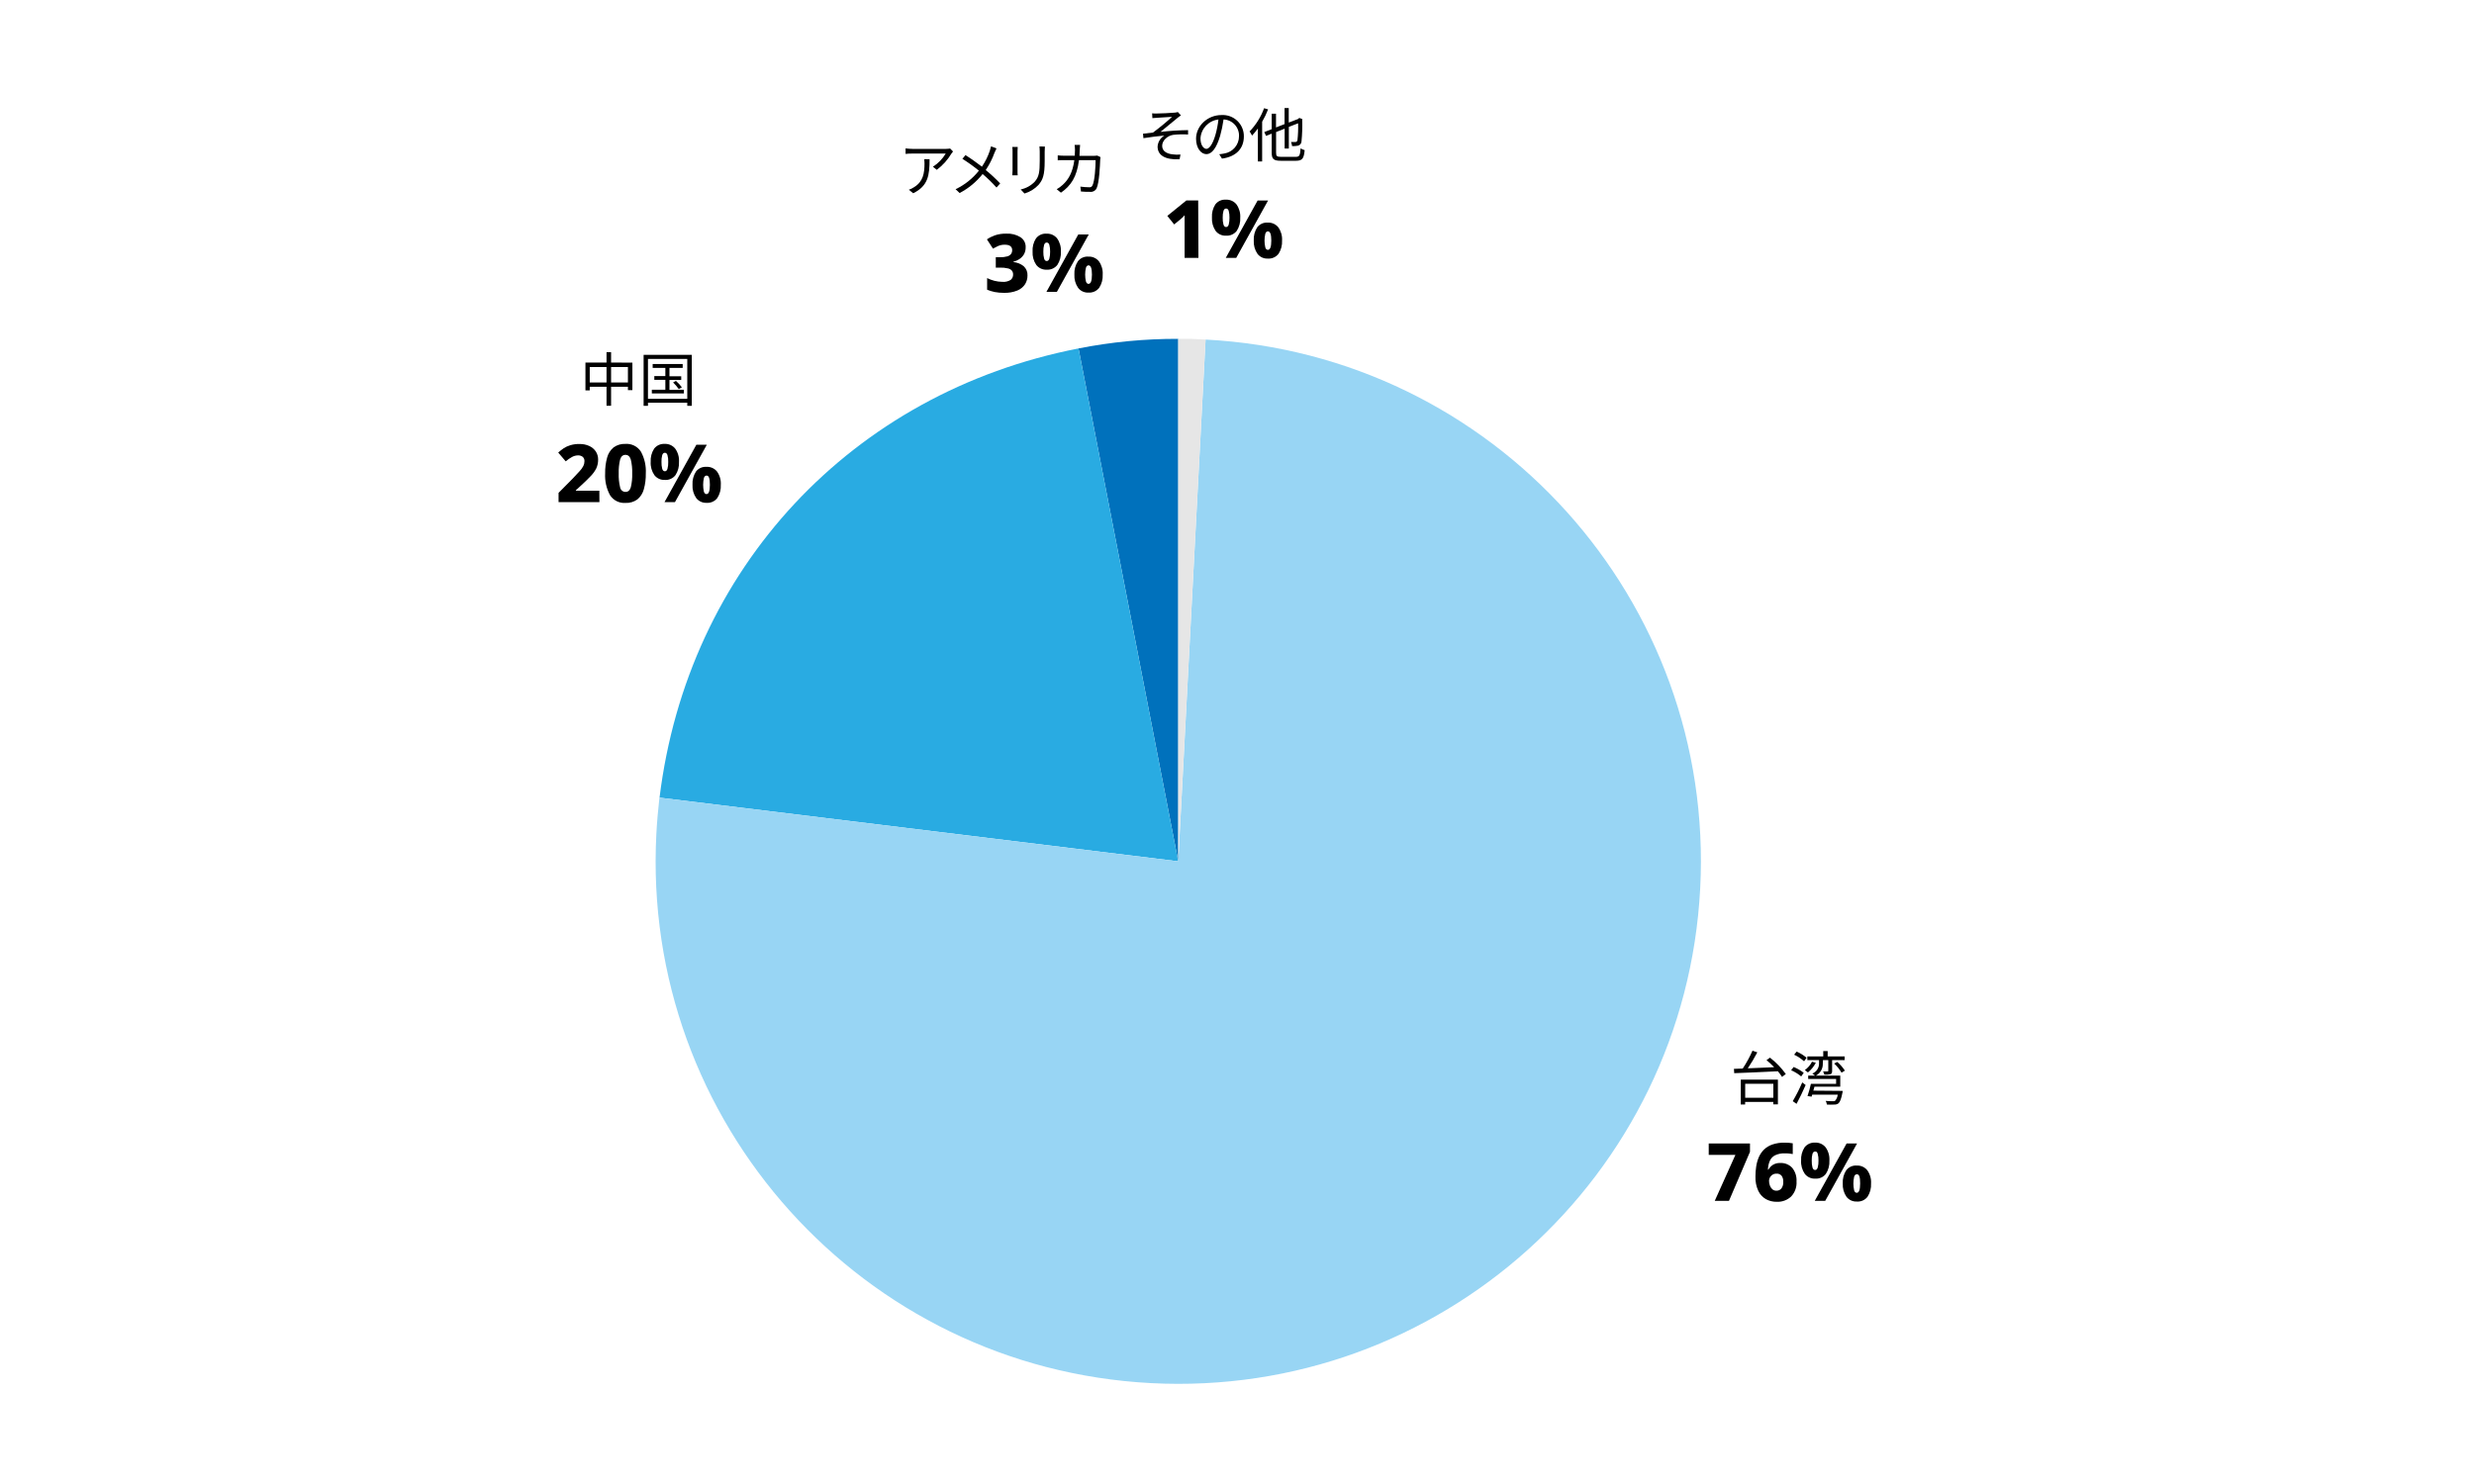
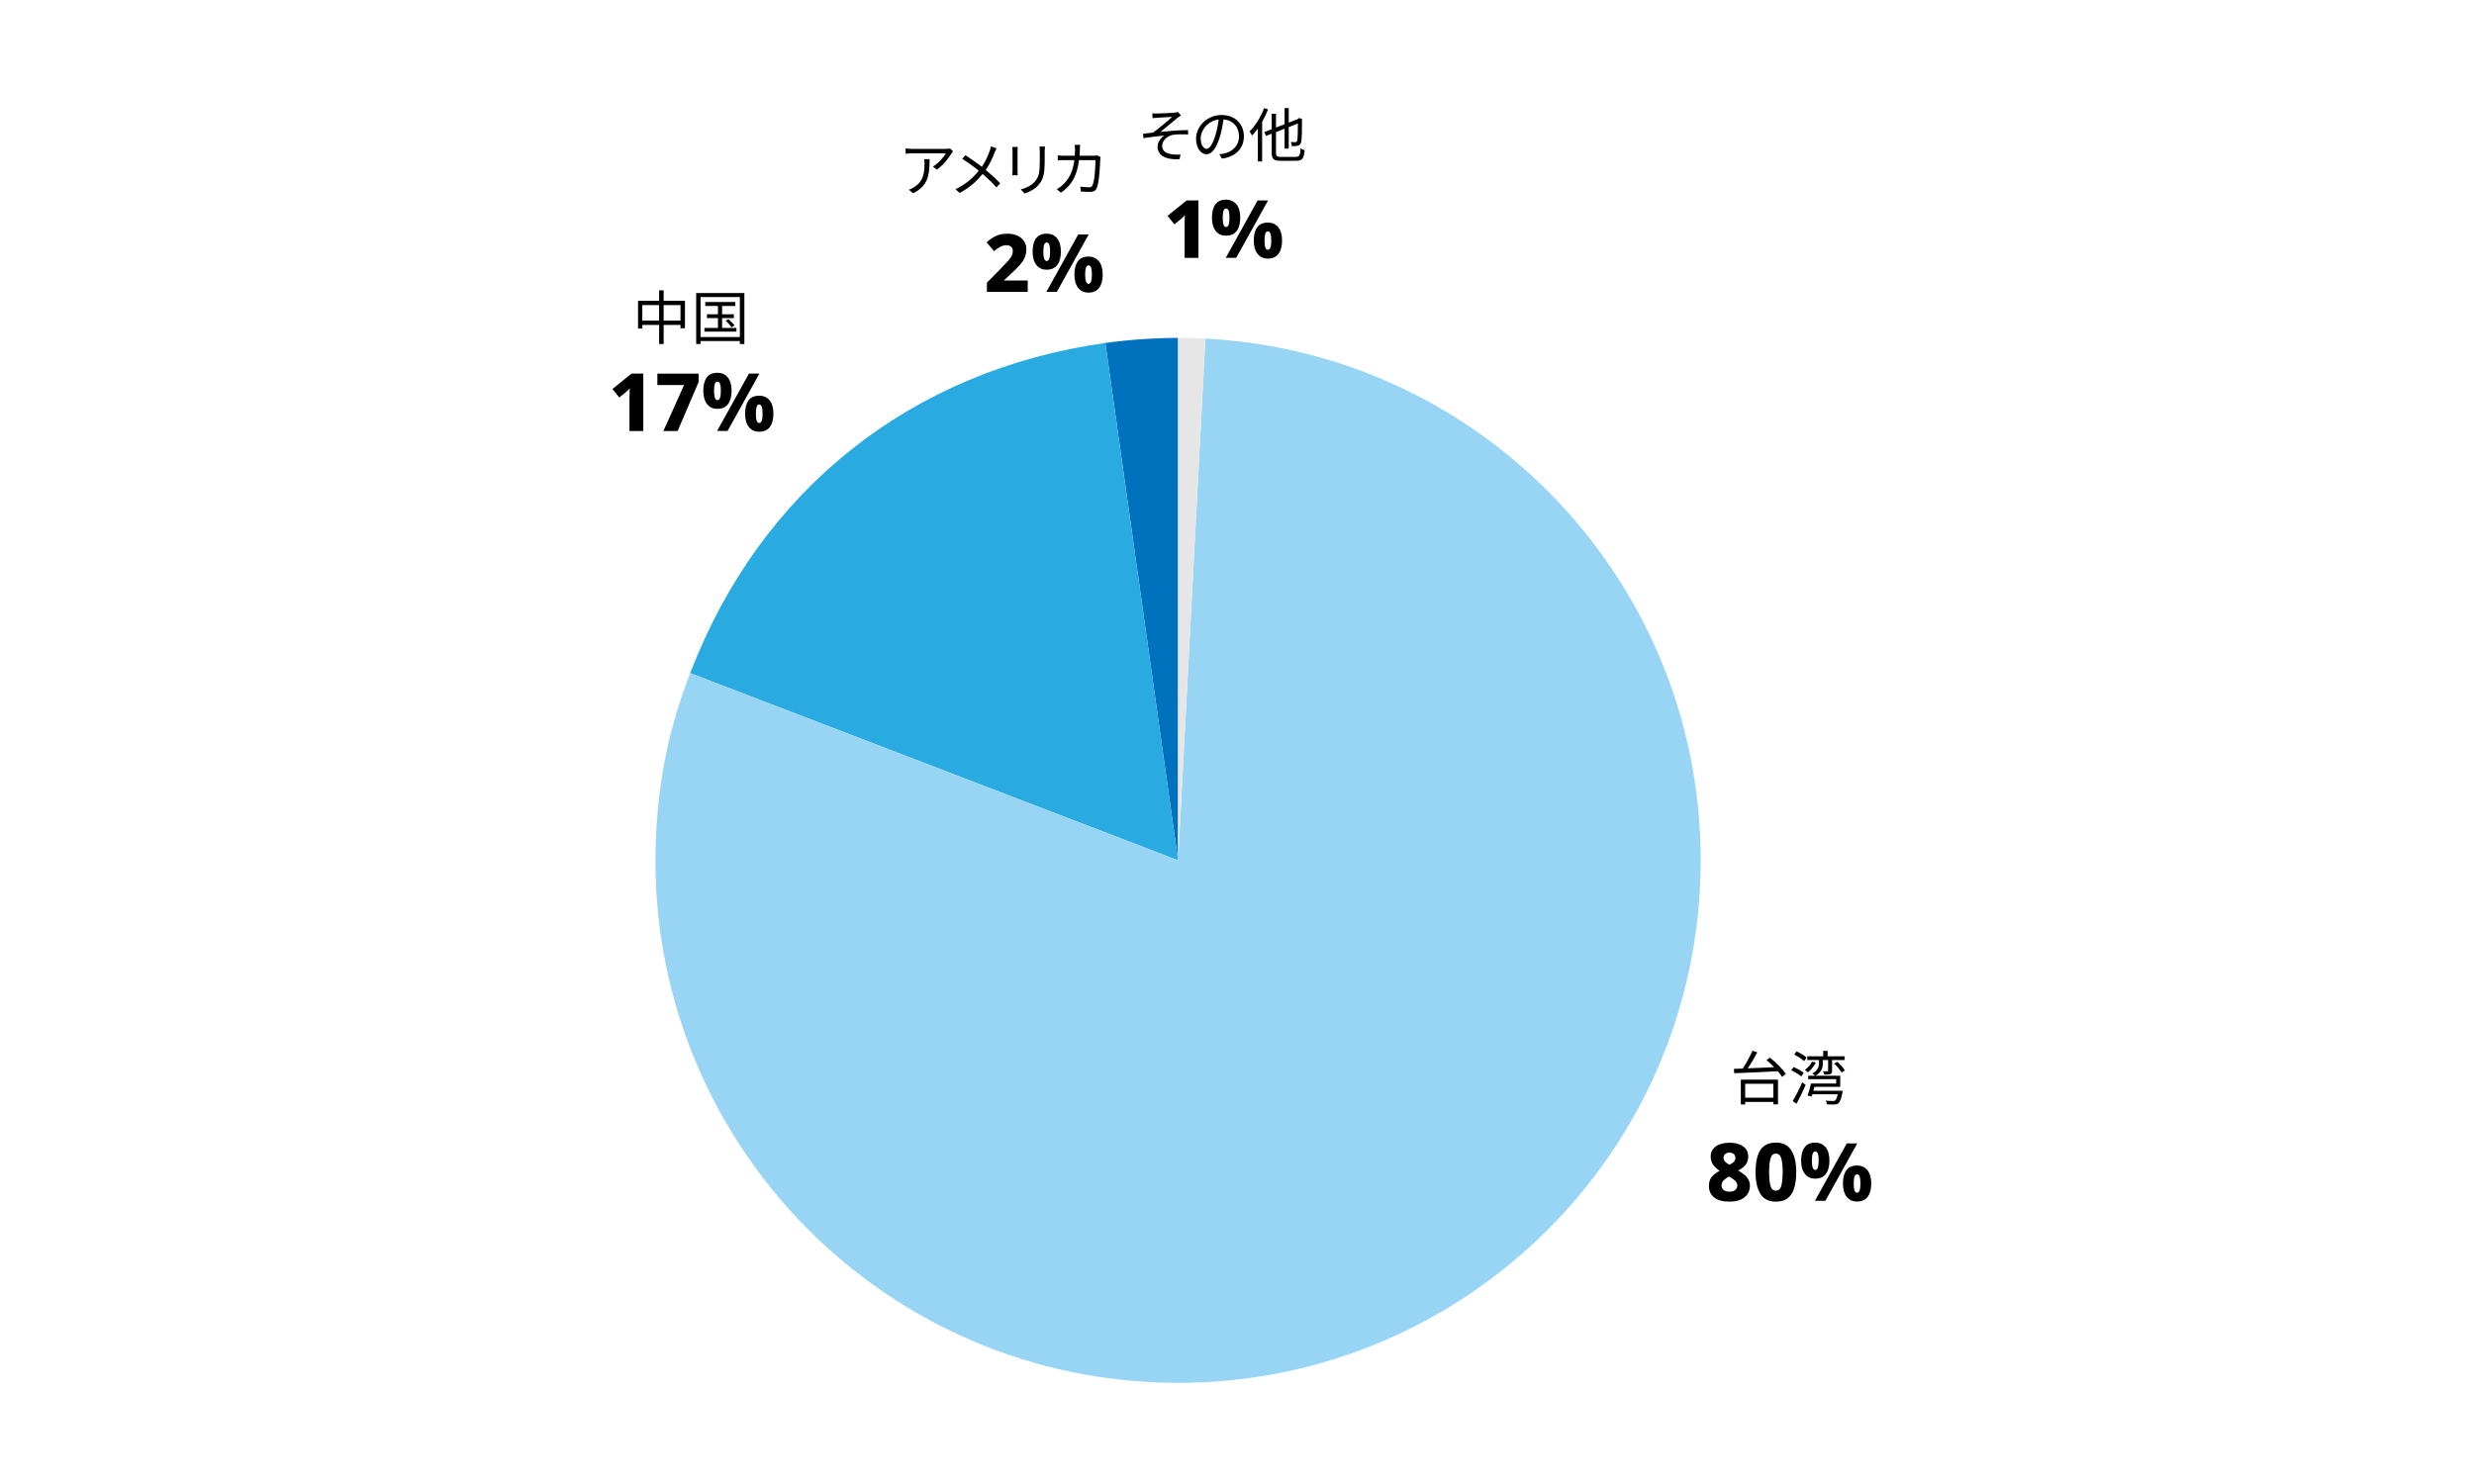
<svg xmlns="http://www.w3.org/2000/svg" viewBox="0 0 800 480">
  <defs>
-     <style>.a{fill:#0071bc;}.b{fill:#29abe2;}.c{fill:#98d5f4;}.d{fill:#e6e6e6;}</style>
+     <style>.cls-1{fill:#0071bc;}.cls-2{fill:#e6e6e6;}.cls-3{fill:#98d5f4;}.cls-4{fill:#29abe2;}</style>
  </defs>
-   <path class="a" d="M381,278.59,348.75,112.7A164,164,0,0,1,381,109.6Z" />
-   <path class="b" d="M381,278.59,213.27,258c9.09-74.11,62.19-131,135.48-145.3Z" />
-   <path class="c" d="M381,278.59l8.84-168.76a169,169,0,1,1-177.6,159.92c.19-3.73.57-8.05,1-11.75Z" />
-   <path class="d" d="M381,278.59v-169c3.73,0,5.12,0,8.84.23Z" />
-   <path d="M387.53,83.41h-4.47v-10c0-.23,0-.56,0-1s0-.93,0-1.43,0-1,0-1.36a5.92,5.92,0,0,1-.57.61c-.25.24-.47.44-.68.62l-2.13,1.74-2.21-2.76,6.16-5h3.82Z" />
-   <path d="M396.42,64.58a4.12,4.12,0,0,1,3.41,1.53,6.68,6.68,0,0,1,1.22,4.27,7.15,7.15,0,0,1-1.14,4.31,4.07,4.07,0,0,1-3.49,1.54,4,4,0,0,1-3.33-1.54,6.94,6.94,0,0,1-1.19-4.31A7.06,7.06,0,0,1,393,66.11,3.93,3.93,0,0,1,396.42,64.58Zm.05,2.87c-.39,0-.68.25-.84.75a7.31,7.31,0,0,0-.25,2.21,7.67,7.67,0,0,0,.25,2.24c.16.52.45.78.84.78s.69-.26.85-.78a8,8,0,0,0,.25-2.24,7.65,7.65,0,0,0-.25-2.21C397.16,67.7,396.87,67.45,396.47,67.45Zm13.58-2.6-10.3,18.56h-3.38l10.3-18.56ZM409.94,72a4.12,4.12,0,0,1,3.41,1.52,6.68,6.68,0,0,1,1.22,4.27,7.17,7.17,0,0,1-1.14,4.31,4.07,4.07,0,0,1-3.49,1.54,3.94,3.94,0,0,1-3.32-1.54,6.9,6.9,0,0,1-1.2-4.31,7.06,7.06,0,0,1,1.12-4.27A3.92,3.92,0,0,1,409.94,72Zm.06,2.83c-.4,0-.69.26-.85.78a9.89,9.89,0,0,0,0,4.42c.16.52.45.78.85.78.72,0,1.09-1,1.09-3S410.72,74.83,410,74.83Z" />
-   <path d="M193.83,162.41H180.62v-3l4.6-4.65c.94-1,1.68-1.77,2.24-2.4a7.61,7.61,0,0,0,1.18-1.65,3.43,3.43,0,0,0,.35-1.52,1.73,1.73,0,0,0-.58-1.44,2.37,2.37,0,0,0-1.47-.46,4.15,4.15,0,0,0-1.94.5,11.77,11.77,0,0,0-2.07,1.43l-2.42-2.84a17.73,17.73,0,0,1,1.72-1.36,8,8,0,0,1,2.15-1,9.55,9.55,0,0,1,3-.41,7.33,7.33,0,0,1,3.23.67,5.09,5.09,0,0,1,2.08,1.79,4.74,4.74,0,0,1,.72,2.59,6.7,6.7,0,0,1-.59,2.83A10.06,10.06,0,0,1,191,154c-.78.83-1.74,1.76-2.86,2.8l-1.93,1.77v.16h7.6Z" />
-   <path d="M208.83,153.13a17.84,17.84,0,0,1-.64,5.12,6.39,6.39,0,0,1-2.08,3.28,6.05,6.05,0,0,1-3.86,1.14,5.47,5.47,0,0,1-5-2.52,13.33,13.33,0,0,1-1.57-7,18,18,0,0,1,.64-5.14,6.38,6.38,0,0,1,2.08-3.29,6.05,6.05,0,0,1,3.86-1.14,5.47,5.47,0,0,1,5,2.52A13.19,13.19,0,0,1,208.83,153.13Zm-8.76,0a16.6,16.6,0,0,0,.45,4.48,1.77,1.77,0,0,0,1.73,1.5c.85,0,1.42-.5,1.73-1.5a16.6,16.6,0,0,0,.45-4.48,16.89,16.89,0,0,0-.45-4.49c-.31-1-.88-1.52-1.73-1.52s-1.43.51-1.73,1.52A16.89,16.89,0,0,0,200.07,153.13Z" />
-   <path d="M214.94,143.58a4.1,4.1,0,0,1,3.4,1.53,6.62,6.62,0,0,1,1.22,4.27,7.15,7.15,0,0,1-1.14,4.31,4,4,0,0,1-3.48,1.54,4,4,0,0,1-3.33-1.54,6.88,6.88,0,0,1-1.2-4.31,7.13,7.13,0,0,1,1.12-4.27A4,4,0,0,1,214.94,143.58Zm.05,2.87c-.4,0-.68.25-.85.75a7.71,7.71,0,0,0-.24,2.21,8.09,8.09,0,0,0,.24,2.24c.17.52.45.78.85.78s.68-.26.84-.78a7.67,7.67,0,0,0,.25-2.24,7.31,7.31,0,0,0-.25-2.21Q215.59,146.45,215,146.45Zm13.57-2.6-10.3,18.56h-3.38l10.3-18.56Zm-.1,7.15a4.1,4.1,0,0,1,3.4,1.52,6.62,6.62,0,0,1,1.22,4.27,7.17,7.17,0,0,1-1.14,4.31,4,4,0,0,1-3.48,1.54,4,4,0,0,1-3.33-1.54,6.9,6.9,0,0,1-1.2-4.31,7.13,7.13,0,0,1,1.12-4.27A3.94,3.94,0,0,1,228.46,151Zm0,2.83c-.4,0-.68.26-.85.78a10.3,10.3,0,0,0,0,4.42c.17.52.45.78.85.78.73,0,1.09-1,1.09-3S229.24,153.83,228.51,153.83Z" />
-   <path d="M331.66,80a4.42,4.42,0,0,1-.54,2.24,4.83,4.83,0,0,1-1.47,1.55,6.91,6.91,0,0,1-2,.89v.08a6.1,6.1,0,0,1,3.4,1.37,3.79,3.79,0,0,1,1.2,3,5.19,5.19,0,0,1-.81,2.84,5.48,5.48,0,0,1-2.48,2,10.68,10.68,0,0,1-4.33.75,15.26,15.26,0,0,1-2.95-.26,13.93,13.93,0,0,1-2.48-.75V89.94a11.07,11.07,0,0,0,4.89,1.22,4.37,4.37,0,0,0,2.74-.64,2.16,2.16,0,0,0,.77-1.75,2,2,0,0,0-.37-1.2,2.28,2.28,0,0,0-1.29-.75,9.63,9.63,0,0,0-2.58-.26H322V83.2h1.3a8.17,8.17,0,0,0,2.45-.28,2.32,2.32,0,0,0,1.21-.8,2,2,0,0,0,.35-1.15c0-1.22-.8-1.82-2.39-1.82a5.22,5.22,0,0,0-2.28.47,17.3,17.3,0,0,0-1.55.8l-1.95-3a11.1,11.1,0,0,1,2.6-1.31,10.91,10.91,0,0,1,3.7-.54A7.9,7.9,0,0,1,330,76.73,3.68,3.68,0,0,1,331.66,80Z" />
-   <path d="M338.42,75.58a4.12,4.12,0,0,1,3.41,1.53,6.68,6.68,0,0,1,1.22,4.27,7.15,7.15,0,0,1-1.14,4.31,4.07,4.07,0,0,1-3.49,1.54,4,4,0,0,1-3.33-1.54,6.94,6.94,0,0,1-1.19-4.31A7.06,7.06,0,0,1,335,77.11,3.93,3.93,0,0,1,338.42,75.58Zm.05,2.87c-.39,0-.68.25-.84.75a7.31,7.31,0,0,0-.25,2.21,7.67,7.67,0,0,0,.25,2.24c.16.52.45.78.84.78s.69-.26.85-.78a8,8,0,0,0,.25-2.24,7.65,7.65,0,0,0-.25-2.21C339.16,78.7,338.87,78.45,338.47,78.45Zm13.58-2.6-10.3,18.56h-3.38l10.3-18.56ZM351.94,83a4.12,4.12,0,0,1,3.41,1.52,6.68,6.68,0,0,1,1.22,4.27,7.17,7.17,0,0,1-1.14,4.31,4.07,4.07,0,0,1-3.49,1.54,3.94,3.94,0,0,1-3.32-1.54,6.9,6.9,0,0,1-1.2-4.31,7.06,7.06,0,0,1,1.12-4.27A3.92,3.92,0,0,1,351.94,83Zm.06,2.83c-.4,0-.69.26-.85.78a9.89,9.89,0,0,0,0,4.42c.16.52.45.78.85.78.72,0,1.09-1,1.09-3S352.72,85.83,352,85.83Z" />
-   <path d="M554.49,388.41l6.68-14.87h-8.63v-3.69h13.34v2.7l-6.79,15.86Z" />
-   <path d="M567.65,380.53a21.13,21.13,0,0,1,.23-3.17,12.47,12.47,0,0,1,.82-3,7.87,7.87,0,0,1,1.65-2.47,7.32,7.32,0,0,1,2.73-1.69,11.77,11.77,0,0,1,4.06-.61c.36,0,.8,0,1.31.05a10.16,10.16,0,0,1,1.26.16v3.48c-.35-.07-.72-.12-1.13-.17s-.86-.06-1.37-.06a6.84,6.84,0,0,0-3.27.65,3.75,3.75,0,0,0-1.68,1.84,8.08,8.08,0,0,0-.58,2.79h.15a4.66,4.66,0,0,1,1.43-1.54,4.25,4.25,0,0,1,2.42-.62,4.92,4.92,0,0,1,3.85,1.56,6.36,6.36,0,0,1,1.4,4.39A6.47,6.47,0,0,1,579.2,387a6.33,6.33,0,0,1-4.69,1.72,7,7,0,0,1-3.5-.87,6.05,6.05,0,0,1-2.45-2.68A10.11,10.11,0,0,1,567.65,380.53Zm6.78,4.6a2,2,0,0,0,1.6-.7,3.3,3.3,0,0,0,.61-2.21,3.1,3.1,0,0,0-.52-1.9,1.93,1.93,0,0,0-1.64-.7,2.26,2.26,0,0,0-1.79.73,2.34,2.34,0,0,0-.65,1.59,4.54,4.54,0,0,0,.26,1.49,2.94,2.94,0,0,0,.79,1.22A1.93,1.93,0,0,0,574.43,385.13Z" />
-   <path d="M586.94,369.58a4.1,4.1,0,0,1,3.4,1.53,6.62,6.62,0,0,1,1.22,4.27,7.15,7.15,0,0,1-1.14,4.31,4,4,0,0,1-3.48,1.54,4,4,0,0,1-3.33-1.54,6.88,6.88,0,0,1-1.2-4.31,7.13,7.13,0,0,1,1.12-4.27A4,4,0,0,1,586.94,369.58Zm0,2.87c-.4,0-.68.25-.85.75a7.71,7.71,0,0,0-.24,2.21,8,8,0,0,0,.24,2.23c.17.53.45.79.85.79s.68-.26.84-.79a7.55,7.55,0,0,0,.25-2.23,7.31,7.31,0,0,0-.25-2.21Q587.59,372.45,587,372.45Zm13.57-2.6-10.3,18.56h-3.38l10.3-18.56Zm-.1,7.15a4.1,4.1,0,0,1,3.4,1.52,6.62,6.62,0,0,1,1.22,4.27,7.17,7.17,0,0,1-1.14,4.31,4,4,0,0,1-3.48,1.54,4,4,0,0,1-3.33-1.54,6.9,6.9,0,0,1-1.2-4.31,7.13,7.13,0,0,1,1.12-4.27A3.94,3.94,0,0,1,600.46,377Zm0,2.83c-.4,0-.68.26-.85.78a10.3,10.3,0,0,0,0,4.42c.17.52.45.78.85.78.73,0,1.09-1,1.09-3S601.24,379.83,600.51,379.83Z" />
-   <path d="M374.1,36.71c.82,0,4.7-.15,5.78-.28a5.31,5.31,0,0,0,1-.19l1,1.1a7.58,7.58,0,0,0-1,.7c-1.41,1.16-4.13,3.42-5.63,4.62a89.06,89.06,0,0,1,8.93-.57v1.42a27.32,27.32,0,0,0-4.77.1c-1.82.24-3.61,1.8-3.61,3.55s1.52,2.53,3.23,2.75a11.62,11.62,0,0,0,2.7.08l-.3,1.54c-4.6.19-7.11-1.25-7.11-4.14a4.47,4.47,0,0,1,2.19-3.54c-2,.17-4.52.48-6.77.84l-.13-1.44c1-.1,2.28-.27,3.23-.38A75.8,75.8,0,0,0,379,37.79c-.83.06-4.1.23-4.92.31l-1.44.11-.08-1.56A8.9,8.9,0,0,0,374.1,36.71Z" />
-   <path d="M394.26,49.88a13.14,13.14,0,0,0,1.62-.23,5.64,5.64,0,0,0,4.77-5.57,5.22,5.22,0,0,0-5-5.45A40.33,40.33,0,0,1,394.53,44c-1.16,3.86-2.66,5.86-4.41,5.86s-3.36-1.94-3.36-5c0-4.08,3.65-7.65,8.24-7.65a6.83,6.83,0,0,1,7.22,6.91c0,4-2.6,6.59-7.08,7.18ZM393,43.72a31,31,0,0,0,1-5.07,6.55,6.55,0,0,0-5.81,6.08c0,2.37,1.1,3.42,1.92,3.42S392.06,46.89,393,43.72Z" />
-   <path d="M410.05,35.38a28.32,28.32,0,0,1-1.92,4V52.23h-1.38V41.56a22.8,22.8,0,0,1-1.88,2.29,11.16,11.16,0,0,0-.8-1.33A21.32,21.32,0,0,0,408.76,35Zm9,15.35c1.16,0,1.35-.51,1.52-2.75a4.32,4.32,0,0,0,1.31.59c-.25,2.6-.69,3.43-2.78,3.43h-4.95c-2.25,0-2.93-.53-2.93-2.6V43.23l-1.84.72-.55-1.24,2.39-.93v-5h1.39v4.44l2.77-1.08V34.94h1.35v4.7l3-1.14.17-.16.25-.2,1,.4-.06.24a55.62,55.62,0,0,1-.23,6.95,1.48,1.48,0,0,1-1.13,1.39,8.09,8.09,0,0,1-1.92.13,4.21,4.21,0,0,0-.35-1.33c.52,0,1.2,0,1.45,0s.53-.07.64-.57a37.88,37.88,0,0,0,.21-5.47l-3,1.16v7h-1.35V41.61l-2.77,1.1V49.4c0,1.08.24,1.33,1.57,1.33Z" />
-   <path d="M204.49,117.29v8.89h-1.44V125.1H197.6v6.15h-1.47V125.1H190.7v1.17h-1.39v-9h6.82v-3.38h1.47v3.38Zm-8.36,6.42v-5H190.7v5Zm6.92,0v-5H197.6v5Z" />
-   <path d="M223.7,114.78v16.49h-1.46v-1H209.53v1h-1.41V114.78ZM222.24,129V116.09H209.53V129Zm-1.1-2.95v1.2H210.78v-1.2h4.37v-3.19h-3.57v-1.21h3.57V119h-4.1v-1.27h9.71V119h-4.28v2.7h3.8v1.21h-3.8v3.19Zm-2.57-2.84a11.66,11.66,0,0,1,1.92,2.07l-1,.57a13.64,13.64,0,0,0-1.84-2.15Z" />
-   <path d="M308.17,49c-.14.19-.38.48-.52.69a18.26,18.26,0,0,1-4.73,5.24l-1.25-1a12.84,12.84,0,0,0,4.14-4.26H295c-.7,0-1.41,0-2.17.11V48a19.26,19.26,0,0,0,2.17.16h10.91a9,9,0,0,0,1.33-.12Zm-7.58,2.51c0,5.15-.46,8.63-5.3,11l-1.39-1.14a7,7,0,0,0,1.69-.84c2.94-1.8,3.36-4.52,3.36-7.69a13.1,13.1,0,0,0-.07-1.37Z" />
-   <path d="M322.23,48a14.48,14.48,0,0,0-.63,1.38A25.61,25.61,0,0,1,318.75,55a51.91,51.91,0,0,1,4.67,4.33l-1.19,1.33a42.15,42.15,0,0,0-4.49-4.37,23.22,23.22,0,0,1-7.43,6.14L309,61.2a21.18,21.18,0,0,0,7.54-6,54.64,54.64,0,0,0-5.34-3.83l1-1.2c1.61,1,3.82,2.58,5.32,3.74a21.73,21.73,0,0,0,2.56-5.17,11.44,11.44,0,0,0,.38-1.4Z" />
-   <path d="M329.09,47.54c0,.36-.06.91-.06,1.37v6.34c0,.48,0,1.1.06,1.45h-1.75c0-.29.08-.9.08-1.47V48.91c0-.34,0-1-.08-1.37Zm8.79-.13c0,.45-.07,1-.07,1.63v3.08c0,4.56-.61,6.06-2,7.69a10.18,10.18,0,0,1-4.52,2.78l-1.24-1.31a8.75,8.75,0,0,0,4.56-2.53c1.37-1.58,1.6-3.12,1.6-6.71V49c0-.63-.06-1.18-.1-1.63Z" />
-   <path d="M355.86,50.81a5.58,5.58,0,0,0-.1.93c-.07,1.82-.3,7.35-1.16,9.17a2,2,0,0,1-2,1.14c-1,0-2.07,0-3.06-.11l-.19-1.58a21.83,21.83,0,0,0,2.83.21,1,1,0,0,0,1.1-.62c.73-1.45,1-6.12,1-8.15H348.9c-.68,5.45-2.66,8.34-5.83,10.52L341.7,61.2a9.72,9.72,0,0,0,1.94-1.41c1.88-1.71,3.25-4.08,3.76-8h-3.19a21.66,21.66,0,0,0-2.18.07V50.26a21.38,21.38,0,0,0,2.16.11h3.35c0-.61.07-1.25.07-1.94a12.45,12.45,0,0,0-.13-1.57h1.78c-.05.43-.09,1.1-.11,1.55,0,.69-.06,1.33-.09,2h4.52a7.58,7.58,0,0,0,1.21-.09Z" />
-   <path d="M572.33,342.09a25.56,25.56,0,0,1,5.13,5.3l-1.22.93a15.67,15.67,0,0,0-1.34-1.82c-5.17.28-10.64.47-14.12.62l-.09-1.4,2.85-.1a39.82,39.82,0,0,0,3.15-5.77l1.56.53a52.21,52.21,0,0,1-3.08,5.17l8.53-.36a32.72,32.72,0,0,0-2.47-2.3Zm-9.42,7.12h12v8h-1.5v-.79h-9.1v.83h-1.42Zm1.42,1.33v4.53h9.1v-4.53Z" />
-   <path d="M582.44,348.17a13.55,13.55,0,0,0-3.25-2l.8-1.05a13.79,13.79,0,0,1,3.27,1.88Zm-2.73,8a53.72,53.72,0,0,0,3.07-6.06l1.1.84c-.85,2-2,4.33-2.94,6.09Zm3.66-12.9a13.44,13.44,0,0,0-3.21-2.13l.8-1a12.34,12.34,0,0,1,3.23,2Zm3.8.48a10.1,10.1,0,0,1-2.55,3.13,9.76,9.76,0,0,0-1-.76,7.52,7.52,0,0,0,2.32-2.7Zm2.26.24a4.2,4.2,0,0,1-2.41,4,7.73,7.73,0,0,0-1-.74,3.44,3.44,0,0,0,2.19-3.28v-1.07h-3.78v-1.2h5.14v-1.74H591v1.74h5.49v1.2h-4.05v3.46c0,.59-.07.89-.51,1.08a6.29,6.29,0,0,1-2,.17,4.25,4.25,0,0,0-.42-1.06c.72,0,1.27,0,1.48,0s.21-.08.21-.23v-3.44h-1.73Zm6.42,8.86s0,.41-.07.58c-.4,2.06-.8,3-1.31,3.46a2,2,0,0,1-1.26.38,21.74,21.74,0,0,1-2.47,0,2.81,2.81,0,0,0-.38-1.19,21.86,21.86,0,0,0,2.34.11,1.07,1.07,0,0,0,.7-.13,3.77,3.77,0,0,0,.86-2H586c-.07.22-.13.45-.21.66l-1.31-.21a32.59,32.59,0,0,0,1.1-3.95h8.15V349H584.7v-1.1h10.37v3.59h-8.34c-.11.42-.22.86-.36,1.28Zm-1.75-9.37a13.44,13.44,0,0,1,2.47,2.81l-1.08.67A13.19,13.19,0,0,0,593.1,344Z" />
+   <g id="_021">
+     <g>
+       <path class="cls-1" d="M380.95,278.28l-23.52-167.35c7.39-1.04,16.05-1.64,23.52-1.64v168.99Z" />
+       <path class="cls-4" d="M380.95,278.28l-157.77-60.56c22.74-59.25,71.4-97.95,134.25-106.79l23.52,167.35Z" />
+       <path class="cls-3" d="M380.95,278.28l8.84-168.76c93.21,4.88,164.8,84.4,159.92,177.61s-84.4,164.8-177.61,159.92-164.8-84.4-159.92-177.61c.98-18.64,4.3-34.29,10.99-51.72l157.77,60.56Z" />
+       <path class="cls-2" d="M380.95,278.28V109.28c3.73,0,5.12,.04,8.84,.23l-8.84,168.76Z" />
+     </g>
+   </g>
+   <g id="Numbers">
+     <g>
+       <path d="M387.53,83.41h-4.47v-10.01c0-.23,0-.56,.01-1.01s.02-.93,.03-1.43c0-.5,.02-.95,.04-1.35-.14,.17-.33,.38-.57,.61-.24,.23-.47,.44-.68,.61l-2.13,1.74-2.21-2.76,6.16-4.97h3.82v18.56Z" />
+       <path d="M396.42,64.58c1.46,0,2.59,.51,3.41,1.52,.81,1.01,1.22,2.44,1.22,4.28s-.38,3.27-1.14,4.3c-.76,1.03-1.92,1.55-3.48,1.55-1.42,0-2.53-.52-3.33-1.55-.8-1.03-1.2-2.47-1.2-4.3s.37-3.26,1.12-4.28c.75-1.01,1.88-1.52,3.41-1.52Zm.05,2.86c-.4,0-.68,.25-.84,.75-.17,.5-.25,1.24-.25,2.21s.08,1.72,.25,2.24,.45,.78,.84,.78,.68-.26,.85-.78c.16-.52,.25-1.27,.25-2.24s-.08-1.71-.25-2.21c-.17-.5-.45-.75-.85-.75Zm13.57-2.6l-10.3,18.56h-3.38l10.3-18.56h3.38Zm-.1,7.15c1.46,0,2.59,.51,3.41,1.52s1.22,2.44,1.22,4.28-.38,3.27-1.14,4.3-1.92,1.55-3.48,1.55c-1.42,0-2.53-.52-3.33-1.55-.8-1.03-1.2-2.47-1.2-4.3s.37-3.26,1.12-4.28,1.88-1.52,3.41-1.52Zm.05,2.83c-.4,0-.68,.26-.84,.78-.17,.52-.25,1.26-.25,2.21s.08,1.69,.25,2.21c.16,.52,.45,.78,.84,.78,.73,0,1.09-1,1.09-2.99s-.36-2.99-1.09-2.99Z" />
+     </g>
+     <g>
+       <path d="M208.02,139.41h-4.47v-10.01c0-.23,0-.56,.01-1.01s.02-.93,.03-1.43c0-.5,.02-.95,.04-1.35-.14,.17-.33,.38-.57,.61-.24,.23-.47,.44-.68,.61l-2.13,1.74-2.21-2.76,6.16-4.97h3.82v18.56Z" />
+       <path d="M214.52,139.41l6.68-14.87h-8.63v-3.69h13.34v2.7l-6.79,15.86h-4.6Z" />
+       <path d="M231.94,120.58c1.46,0,2.59,.51,3.41,1.52,.81,1.01,1.22,2.44,1.22,4.28s-.38,3.27-1.14,4.3c-.76,1.03-1.92,1.55-3.48,1.55-1.42,0-2.53-.52-3.33-1.55-.8-1.03-1.2-2.47-1.2-4.3s.37-3.26,1.12-4.28c.75-1.01,1.88-1.52,3.41-1.52Zm.05,2.86c-.4,0-.68,.25-.84,.75-.17,.5-.25,1.24-.25,2.21s.08,1.72,.25,2.24,.45,.78,.84,.78,.68-.26,.85-.78c.16-.52,.25-1.27,.25-2.24s-.08-1.71-.25-2.21c-.17-.5-.45-.75-.85-.75Zm13.57-2.6l-10.3,18.56h-3.38l10.3-18.56h3.38Zm-.1,7.15c1.46,0,2.59,.51,3.41,1.52s1.22,2.44,1.22,4.28-.38,3.27-1.14,4.3-1.92,1.55-3.48,1.55c-1.42,0-2.53-.52-3.33-1.55-.8-1.03-1.2-2.47-1.2-4.3s.37-3.26,1.12-4.28,1.88-1.52,3.41-1.52Zm.05,2.83c-.4,0-.68,.26-.84,.78-.17,.52-.25,1.26-.25,2.21s.08,1.69,.25,2.21c.16,.52,.45,.78,.84,.78,.73,0,1.09-1,1.09-2.99s-.36-2.99-1.09-2.99Z" />
+     </g>
+     <g>
+       <path d="M332.34,94.41h-13.21v-2.99l4.6-4.65c.94-.97,1.68-1.77,2.24-2.39s.95-1.17,1.18-1.65c.23-.48,.35-.98,.35-1.52,0-.66-.2-1.14-.58-1.44-.39-.3-.88-.46-1.47-.46-.66,0-1.3,.17-1.94,.49s-1.32,.81-2.07,1.43l-2.42-2.83c.54-.48,1.11-.94,1.72-1.36,.61-.42,1.32-.77,2.14-1.04,.82-.27,1.82-.4,2.98-.4,1.25,0,2.32,.22,3.22,.66s1.59,1.04,2.08,1.79c.48,.75,.73,1.62,.73,2.59,0,1.04-.2,1.98-.6,2.83-.4,.85-.99,1.69-1.77,2.52-.78,.83-1.73,1.77-2.86,2.81l-1.92,1.77v.16h7.59v3.69Z" />
+       <path d="M338.42,75.58c1.46,0,2.59,.51,3.41,1.52,.81,1.01,1.22,2.44,1.22,4.28s-.38,3.27-1.14,4.3c-.76,1.03-1.92,1.55-3.48,1.55-1.42,0-2.53-.52-3.33-1.55-.8-1.03-1.2-2.47-1.2-4.3s.37-3.26,1.12-4.28c.75-1.01,1.88-1.52,3.41-1.52Zm.05,2.86c-.4,0-.68,.25-.84,.75-.17,.5-.25,1.24-.25,2.21s.08,1.72,.25,2.24,.45,.78,.84,.78,.68-.26,.85-.78c.16-.52,.25-1.27,.25-2.24s-.08-1.71-.25-2.21c-.17-.5-.45-.75-.85-.75Zm13.57-2.6l-10.3,18.56h-3.38l10.3-18.56h3.38Zm-.1,7.15c1.46,0,2.59,.51,3.41,1.52s1.22,2.44,1.22,4.28-.38,3.27-1.14,4.3-1.92,1.55-3.48,1.55c-1.42,0-2.53-.52-3.33-1.55-.8-1.03-1.2-2.47-1.2-4.3s.37-3.26,1.12-4.28,1.88-1.52,3.41-1.52Zm.05,2.83c-.4,0-.68,.26-.84,.78-.17,.52-.25,1.26-.25,2.21s.08,1.69,.25,2.21c.16,.52,.45,.78,.84,.78,.73,0,1.09-1,1.09-2.99s-.36-2.99-1.09-2.99Z" />
+     </g>
+     <g>
+       <path d="M559.25,369.61c1.14,0,2.17,.16,3.08,.49,.91,.33,1.63,.83,2.17,1.49,.54,.67,.81,1.5,.81,2.48,0,1.13-.31,2.05-.92,2.77-.62,.72-1.4,1.3-2.35,1.76,.62,.35,1.23,.75,1.81,1.2,.58,.45,1.06,.98,1.44,1.6,.38,.62,.57,1.33,.57,2.14,0,1.53-.58,2.76-1.73,3.71-1.15,.95-2.79,1.42-4.9,1.42s-3.86-.46-4.97-1.38c-1.11-.92-1.66-2.14-1.66-3.67,0-1.28,.33-2.3,1-3.05s1.5-1.37,2.48-1.86c-.8-.52-1.48-1.15-2.05-1.88-.57-.74-.86-1.66-.86-2.77,0-.97,.27-1.79,.82-2.46,.55-.67,1.28-1.17,2.2-1.49,.92-.33,1.94-.49,3.07-.49Zm-2.57,13.78c0,.61,.21,1.1,.64,1.48,.42,.38,1.04,.57,1.86,.57,.88,0,1.54-.18,1.96-.55s.64-.84,.64-1.43c0-.43-.12-.82-.38-1.16-.25-.34-.56-.63-.92-.88-.36-.25-.7-.47-1.01-.66l-.34-.21c-.71,.35-1.3,.75-1.75,1.2-.46,.45-.69,1-.69,1.64Zm2.55-10.58c-.54,0-.99,.15-1.35,.44-.36,.29-.55,.69-.55,1.2,0,.54,.19,.99,.56,1.35,.37,.36,.82,.68,1.34,.94,.49-.23,.93-.51,1.33-.86,.4-.35,.6-.82,.6-1.43,0-.5-.19-.9-.56-1.2-.37-.29-.83-.44-1.37-.44Z" />
+       <path d="M580.83,379.13c0,1.99-.21,3.7-.64,5.12s-1.12,2.51-2.08,3.28-2.25,1.14-3.86,1.14c-2.29,0-3.96-.84-5-2.52-1.05-1.68-1.57-4.02-1.57-7.02,0-1.99,.21-3.71,.64-5.13,.42-1.43,1.12-2.53,2.08-3.29,.96-.76,2.25-1.14,3.86-1.14,2.27,0,3.93,.84,4.99,2.52,1.06,1.68,1.59,4.03,1.59,7.05Zm-8.76,0c0,1.99,.15,3.49,.46,4.49,.3,1,.88,1.5,1.73,1.5s1.43-.5,1.73-1.5c.3-1,.46-2.49,.46-4.49s-.15-3.47-.46-4.48c-.3-1.01-.88-1.52-1.73-1.52s-1.43,.51-1.73,1.52c-.3,1.01-.46,2.51-.46,4.48Z" />
+       <path d="M586.94,369.58c1.46,0,2.59,.51,3.41,1.52,.81,1.01,1.22,2.44,1.22,4.28s-.38,3.27-1.14,4.3c-.76,1.03-1.92,1.55-3.48,1.55-1.42,0-2.53-.52-3.33-1.55-.8-1.03-1.2-2.46-1.2-4.3s.37-3.26,1.12-4.28c.75-1.01,1.88-1.52,3.41-1.52Zm.05,2.86c-.4,0-.68,.25-.84,.75-.17,.5-.25,1.24-.25,2.21s.08,1.72,.25,2.24c.17,.52,.45,.78,.84,.78s.68-.26,.85-.78c.16-.52,.25-1.26,.25-2.24s-.08-1.71-.25-2.21c-.17-.5-.45-.75-.85-.75Zm13.57-2.6l-10.3,18.56h-3.38l10.3-18.56h3.38Zm-.1,7.15c1.46,0,2.59,.51,3.41,1.52,.81,1.01,1.22,2.44,1.22,4.28s-.38,3.27-1.14,4.3-1.92,1.55-3.48,1.55c-1.42,0-2.53-.52-3.33-1.55-.8-1.03-1.2-2.46-1.2-4.3s.37-3.26,1.12-4.28c.75-1.01,1.88-1.52,3.41-1.52Zm.05,2.83c-.4,0-.68,.26-.84,.78-.17,.52-.25,1.26-.25,2.21s.08,1.69,.25,2.21c.16,.52,.45,.78,.84,.78,.73,0,1.09-1,1.09-2.99s-.36-2.99-1.09-2.99Z" />
+     </g>
+   </g>
+   <g id="Labels-JP">
+     <g>
+       <path d="M374.1,36.71c.82,0,4.69-.15,5.78-.29,.44-.04,.8-.11,1.03-.19l.97,1.1c-.27,.15-.74,.48-1.01,.7-1.41,1.16-4.12,3.42-5.62,4.62,2.85-.3,6.23-.57,8.93-.57v1.42c-1.84-.1-3.65-.08-4.77,.1-1.82,.25-3.61,1.8-3.61,3.55,0,1.88,1.52,2.53,3.23,2.75,1.1,.15,2.03,.13,2.7,.08l-.3,1.54c-4.6,.19-7.11-1.25-7.11-4.14,0-1.6,1.22-2.96,2.19-3.53-2.01,.17-4.52,.48-6.76,.84l-.13-1.44c1.01-.09,2.28-.27,3.23-.38,2.05-1.41,5.02-4.01,6.21-5.07-.84,.06-4.1,.23-4.92,.3-.47,.04-1.04,.08-1.44,.11l-.08-1.56c.46,.06,.93,.08,1.5,.06Z" />
+       <path d="M394.26,49.88c.59-.04,1.16-.13,1.62-.23,2.41-.53,4.77-2.32,4.77-5.57,0-2.85-1.8-5.19-5-5.45-.25,1.75-.61,3.65-1.12,5.41-1.16,3.86-2.66,5.85-4.41,5.85s-3.36-1.94-3.36-5.03c0-4.08,3.65-7.66,8.25-7.66s7.22,3.12,7.22,6.92-2.6,6.59-7.09,7.18l-.87-1.42Zm-1.23-6.16c.47-1.56,.84-3.34,1.04-5.07-3.61,.46-5.81,3.55-5.81,6.08,0,2.37,1.1,3.42,1.92,3.42s1.88-1.25,2.85-4.43Z" />
+       <path d="M410.05,35.38c-.53,1.37-1.18,2.72-1.92,4.01v12.84h-1.39v-10.68c-.61,.85-1.25,1.63-1.88,2.3-.15-.3-.55-1.03-.8-1.33,1.86-1.82,3.63-4.65,4.69-7.54l1.29,.4Zm9,15.35c1.16,0,1.35-.51,1.52-2.75,.34,.25,.89,.49,1.31,.59-.25,2.6-.68,3.44-2.77,3.44h-4.96c-2.24,0-2.93-.53-2.93-2.6v-6.17l-1.84,.72-.55-1.23,2.39-.93v-5h1.39v4.45l2.77-1.08v-5.21h1.35v4.69l2.96-1.14,.17-.15,.25-.21,.97,.4-.06,.25c0,3.42-.06,6.16-.23,6.95-.15,.87-.55,1.23-1.14,1.39-.51,.13-1.35,.15-1.92,.13-.04-.42-.17-.99-.34-1.33,.51,.04,1.2,.04,1.44,.04,.34,0,.53-.08,.65-.57,.15-.51,.19-2.51,.21-5.47l-2.96,1.16v6.97h-1.35v-6.44l-2.77,1.1v6.69c0,1.08,.25,1.33,1.58,1.33h4.86Z" />
+     </g>
+     <g>
+       <path d="M221.49,97.29v8.89h-1.44v-1.08h-5.45v6.16h-1.46v-6.16h-5.43v1.18h-1.39v-8.99h6.82v-3.38h1.46v3.38h6.9Zm-8.36,6.42v-5.03h-5.43v5.03h5.43Zm6.92,0v-5.03h-5.45v5.03h5.45Z" />
+       <path d="M240.7,94.78v16.49h-1.46v-.95h-12.71v.95h-1.41v-16.49h15.58Zm-1.46,14.23v-12.92h-12.71v12.92h12.71Zm-1.1-2.94v1.2h-10.35v-1.2h4.37v-3.19h-3.57v-1.22h3.57v-2.7h-4.1v-1.27h9.71v1.27h-4.27v2.7h3.8v1.22h-3.8v3.19h4.65Zm-2.56-2.85c.7,.61,1.54,1.48,1.92,2.07l-.97,.57c-.36-.59-1.18-1.5-1.84-2.15l.89-.49Z" />
+     </g>
+     <g>
+       <path d="M308.17,48.96c-.13,.19-.38,.48-.51,.68-.76,1.29-2.57,3.74-4.73,5.24l-1.25-1.01c1.75-1.03,3.53-3.08,4.14-4.26h-10.81c-.7,0-1.41,.04-2.17,.11v-1.71c.67,.08,1.46,.15,2.17,.15h10.9c.36,0,1.04-.06,1.33-.11l.93,.89Zm-7.58,2.51c0,5.15-.46,8.62-5.3,11.04l-1.39-1.14c.51-.17,1.16-.47,1.69-.84,2.94-1.8,3.36-4.52,3.36-7.69,0-.46-.02-.87-.08-1.37h1.71Z" />
+       <path d="M322.23,47.98c-.19,.36-.47,.99-.63,1.39-.61,1.67-1.58,3.76-2.85,5.6,1.69,1.41,3.32,2.89,4.67,4.33l-1.2,1.33c-1.41-1.61-2.85-2.96-4.48-4.37-1.77,2.17-4.12,4.43-7.43,6.14l-1.35-1.2c3.32-1.58,5.68-3.67,7.54-5.97-1.41-1.16-3.51-2.72-5.34-3.84l1.01-1.2c1.61,1.03,3.82,2.58,5.32,3.74,1.22-1.77,1.99-3.55,2.56-5.17,.13-.38,.3-.99,.38-1.41l1.79,.61Z" />
+       <path d="M329.09,47.54c-.04,.36-.06,.91-.06,1.37v6.34c0,.48,.02,1.1,.06,1.44h-1.75c.02-.28,.08-.89,.08-1.46v-6.33c0-.34-.04-1.01-.08-1.37h1.75Zm8.8-.13c-.04,.46-.08,1.01-.08,1.63v3.08c0,4.56-.61,6.06-1.98,7.69-1.24,1.48-3.13,2.3-4.52,2.77l-1.24-1.31c1.75-.44,3.38-1.2,4.56-2.53,1.37-1.58,1.6-3.12,1.6-6.71v-3c0-.63-.06-1.18-.09-1.63h1.75Z" />
+       <path d="M355.86,50.81c-.06,.32-.09,.68-.09,.93-.08,1.82-.3,7.35-1.16,9.18-.38,.8-.99,1.14-2.03,1.14-.97,0-2.07-.06-3.06-.11l-.19-1.58c1.03,.13,2.03,.21,2.83,.21,.55,0,.89-.15,1.1-.63,.72-1.44,.97-6.12,.97-8.15h-5.32c-.68,5.45-2.66,8.34-5.83,10.52l-1.37-1.12c.59-.32,1.37-.85,1.94-1.41,1.88-1.71,3.25-4.08,3.76-8h-3.19c-.76,0-1.52,0-2.18,.08v-1.61c.66,.08,1.44,.11,2.17,.11h3.34c.04-.61,.08-1.25,.08-1.94,0-.42-.06-1.12-.13-1.58h1.79c-.06,.44-.09,1.1-.11,1.56-.02,.68-.06,1.33-.09,1.96h4.52c.51,0,.89-.04,1.22-.09l1.06,.53Z" />
+     </g>
+     <g>
+       <path d="M572.33,342.09c1.92,1.52,4.16,3.74,5.13,5.3l-1.22,.93c-.32-.53-.8-1.16-1.35-1.82-5.17,.29-10.64,.48-14.11,.63l-.1-1.41c.84-.02,1.8-.06,2.85-.09,1.12-1.69,2.41-4.03,3.15-5.78l1.56,.53c-.87,1.69-2.01,3.63-3.08,5.17,2.6-.1,5.59-.23,8.53-.36-.8-.82-1.65-1.62-2.47-2.3l1.1-.8Zm-9.42,7.12h12.03v8h-1.5v-.8h-9.1v.84h-1.42v-8.04Zm1.42,1.33v4.52h9.1v-4.52h-9.1Z" />
+       <path d="M582.44,348.17c-.67-.63-2.07-1.46-3.25-1.99l.8-1.04c1.14,.47,2.56,1.25,3.27,1.88l-.82,1.16Zm-2.74,7.96c.89-1.44,2.15-3.91,3.08-6.06l1.1,.84c-.86,1.99-1.98,4.33-2.95,6.1l-1.23-.87Zm3.67-12.9c-.67-.66-2.05-1.58-3.21-2.13l.8-1.03c1.14,.51,2.56,1.35,3.23,2.03l-.82,1.12Zm3.8,.48c-.61,1.2-1.6,2.37-2.55,3.13-.21-.19-.72-.59-.99-.76,.95-.68,1.82-1.67,2.32-2.7l1.22,.32Zm2.26,.25c0,1.23-.36,2.93-2.41,3.99-.25-.21-.7-.57-1.01-.74,1.88-.93,2.18-2.28,2.18-3.29v-1.06h-3.78v-1.2h5.15v-1.75h1.42v1.75h5.49v1.2h-4.05v3.46c0,.59-.08,.89-.51,1.08-.44,.17-1.06,.17-2.03,.17-.06-.32-.25-.74-.42-1.06,.72,.02,1.27,.02,1.48,.02,.17,0,.21-.08,.21-.23v-3.44h-1.73v1.1Zm6.42,8.85s-.04,.42-.08,.59c-.4,2.05-.8,3-1.31,3.46-.36,.27-.7,.36-1.25,.38-.47,.02-1.44,.04-2.47-.04-.02-.36-.17-.85-.38-1.2,.99,.11,1.98,.11,2.34,.11,.34,0,.53,0,.7-.13,.32-.25,.59-.86,.85-2.03h-8.23c-.08,.23-.13,.46-.21,.67l-1.31-.21c.38-1.06,.84-2.68,1.1-3.95h8.15v-1.41h-9.06v-1.1h10.37v3.59h-8.34c-.11,.42-.23,.85-.36,1.27h9.48Zm-1.75-9.37c.95,.84,2,2,2.47,2.81l-1.08,.66c-.44-.84-1.48-2.03-2.39-2.89l1.01-.59Z" />
+     </g>
+   </g>
</svg>
